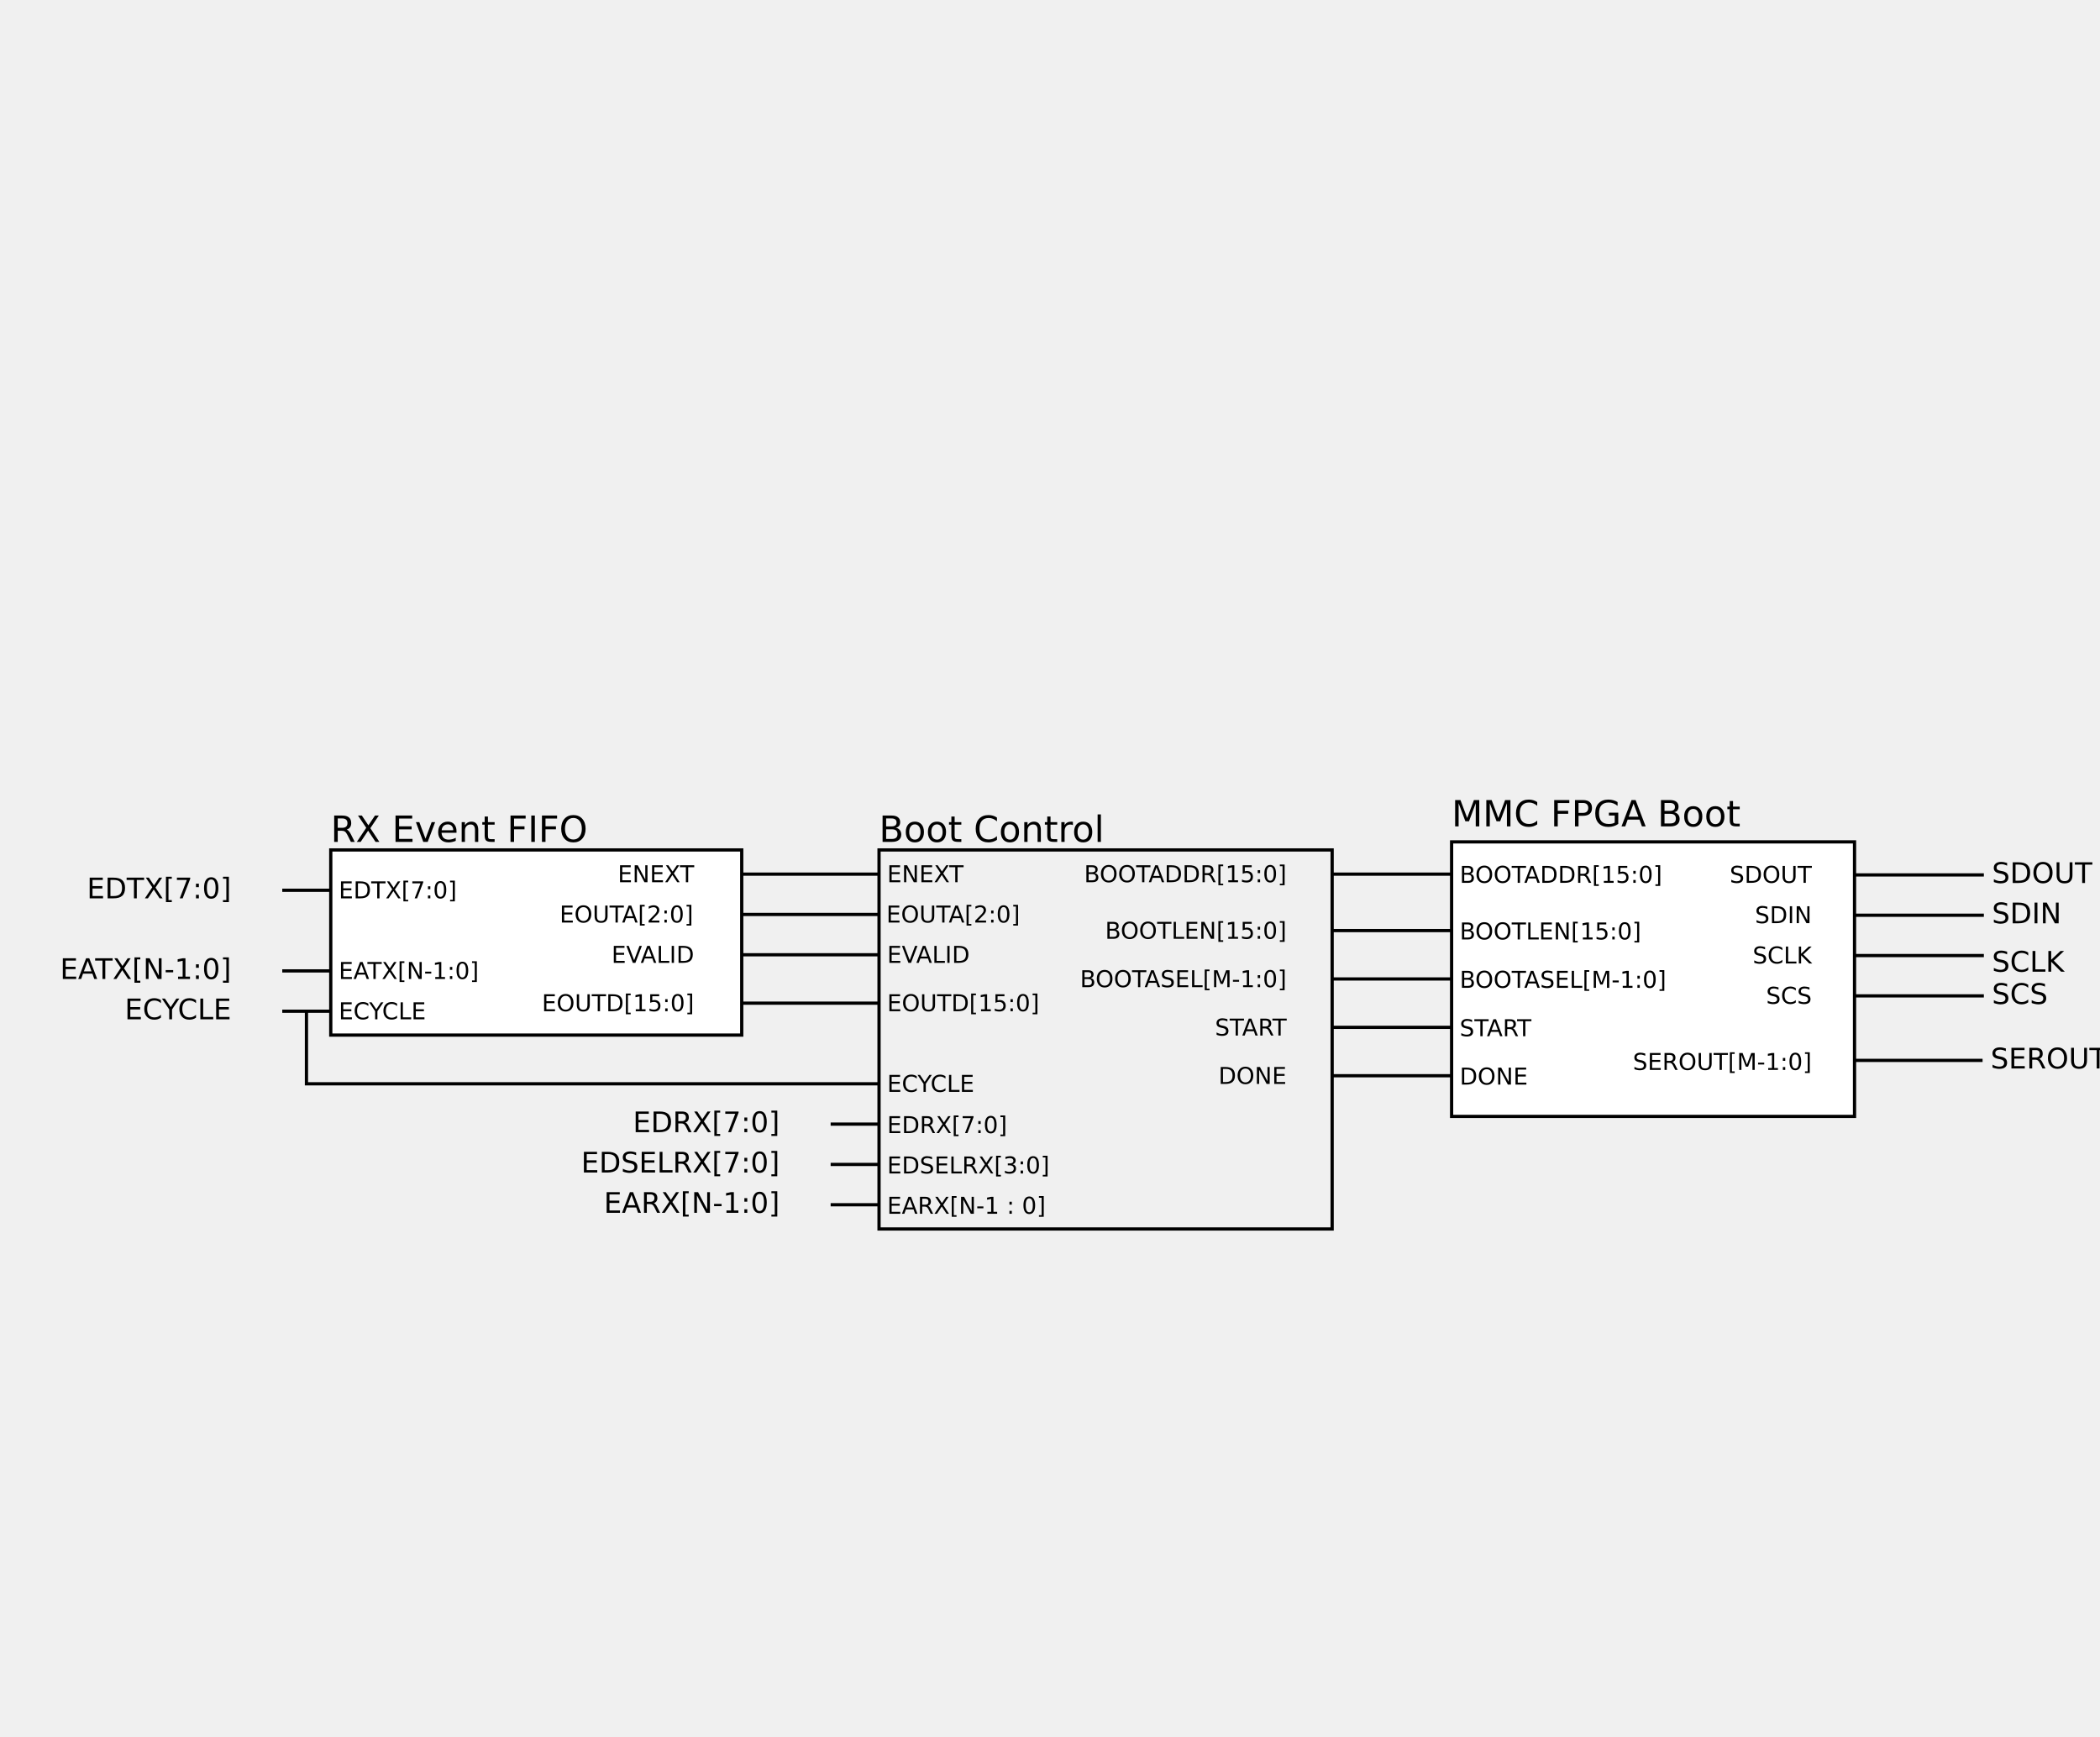
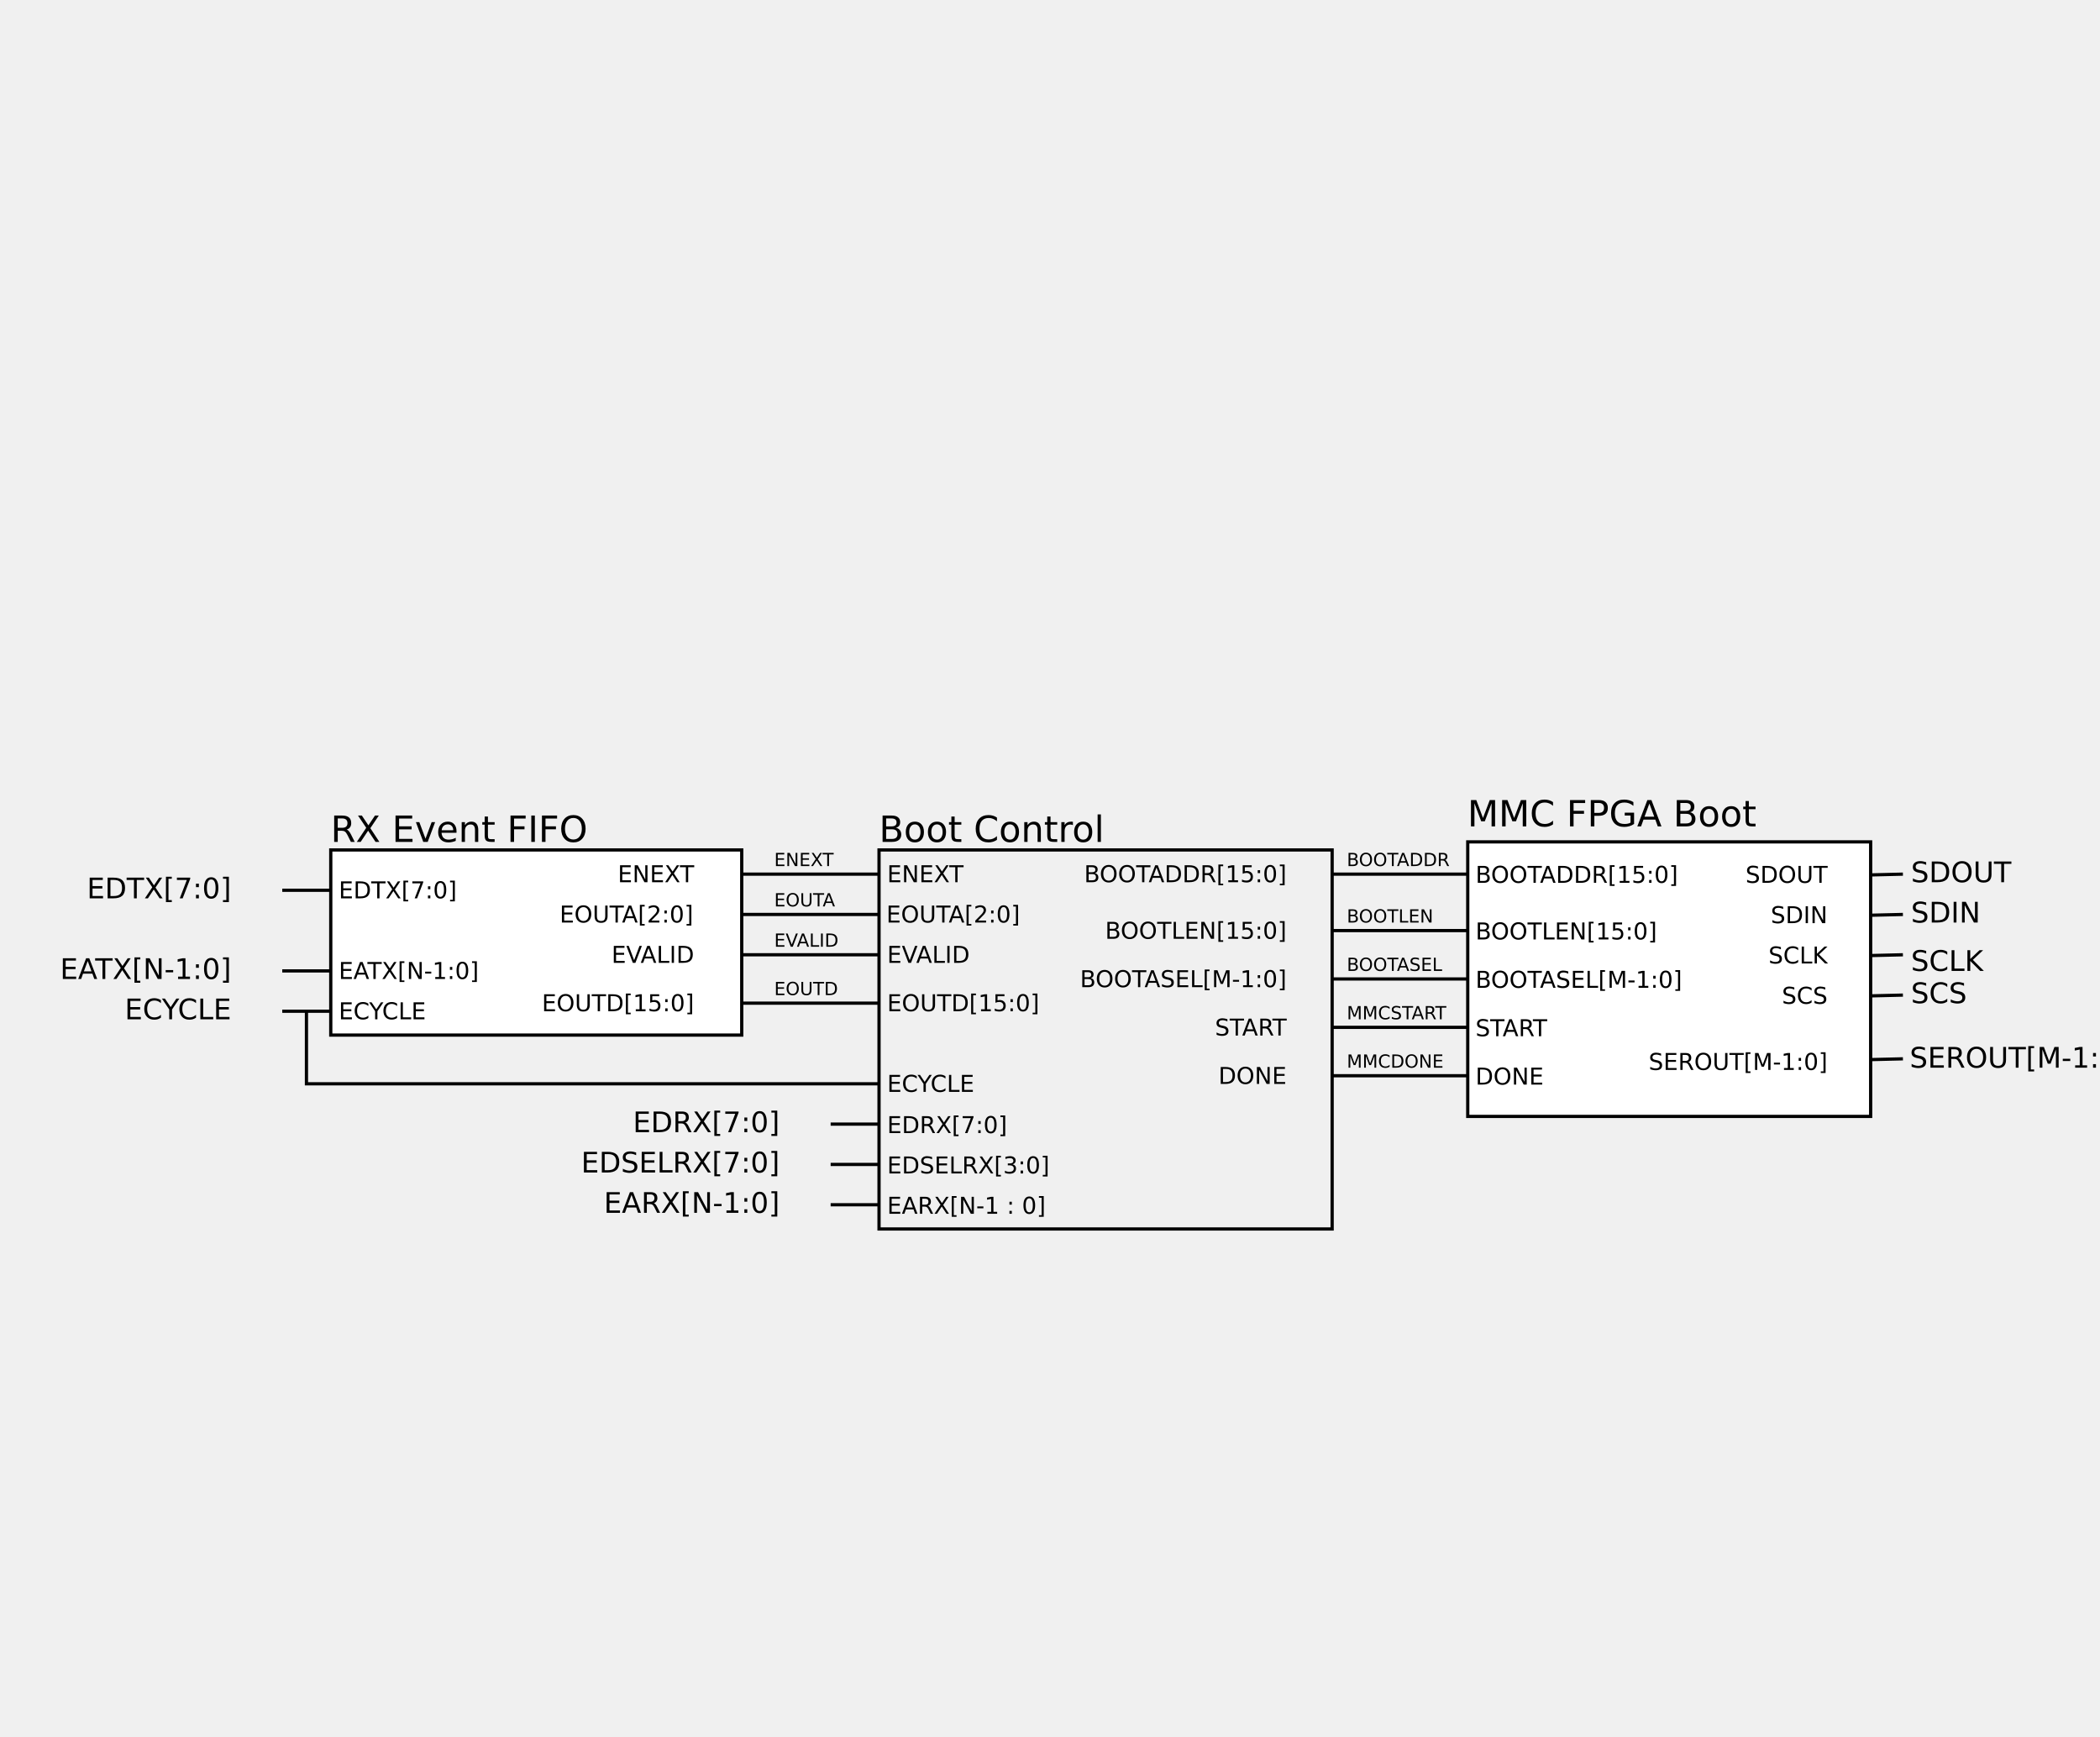
<svg xmlns="http://www.w3.org/2000/svg" id="svg1996" height="673.125" width="813.75" version="1.0">
  <defs id="defs3">
    <marker orient="auto" refY="0" refX="0" id="TriangleInM" style="overflow:visible">
      <path id="path1545" d="M 5.77,0 L -2.88,5 L -2.88,-5 L 5.77,0 z " style="fill-rule:evenodd;stroke:black;stroke-width:1pt;marker-start:none" transform="scale(-0.4,-0.4)" />
    </marker>
    <marker orient="auto" refY="0" refX="0" id="TriangleOutM" style="overflow:visible">
      <path id="path1698" d="M 5.77,0 L -2.88,5 L -2.88,-5 L 5.77,0 z " style="fill-rule:evenodd;stroke:black;stroke-width:1pt;marker-start:none" transform="scale(0.4,0.4)" />
    </marker>
  </defs>
  <g id="layer1" transform="translate(203.75,-67.5)">
    <text xml:space="preserve" style="font-size:9px;font-style:normal;font-variant:normal;font-weight:normal;font-stretch:normal;text-align:start;line-height:113%;writing-mode:lr-tb;text-anchor:start;fill:black;fill-opacity:1;stroke:none;stroke-width:1px;stroke-linecap:butt;stroke-linejoin:miter;stroke-opacity:1;display:inline;font-family:Bitstream Vera Sans" x="140" y="537.86" id="text2829">
      <tspan id="tspan2831" x="140" y="537.86">EARX[N-1 : 0]</tspan>
    </text>
    <text xml:space="preserve" style="font-size:9px;font-style:normal;font-variant:normal;font-weight:normal;font-stretch:normal;text-align:start;line-height:113%;writing-mode:lr-tb;text-anchor:start;fill:black;fill-opacity:1;stroke:none;stroke-width:1px;stroke-linecap:butt;stroke-linejoin:miter;stroke-opacity:1;display:inline;font-family:Bitstream Vera Sans" x="140" y="506.61" id="text2833">
      <tspan id="tspan2835" x="140" y="506.61">EDRX[7:0]</tspan>
    </text>
    <text xml:space="preserve" style="font-size:9px;font-style:normal;font-variant:normal;font-weight:normal;font-stretch:normal;text-align:start;line-height:113%;writing-mode:lr-tb;text-anchor:start;fill:black;fill-opacity:1;stroke:none;stroke-width:1px;stroke-linecap:butt;stroke-linejoin:miter;stroke-opacity:1;display:inline;font-family:Bitstream Vera Sans" x="140" y="522.235" id="text2837">
      <tspan id="tspan2839" x="140" y="522.235">EDSELRX[3:0]</tspan>
    </text>
    <text xml:space="preserve" style="font-size:9px;font-style:normal;font-variant:normal;font-weight:normal;font-stretch:normal;text-align:start;line-height:113%;writing-mode:lr-tb;text-anchor:start;fill:black;fill-opacity:1;stroke:none;stroke-width:1px;stroke-linecap:butt;stroke-linejoin:miter;stroke-opacity:1;display:inline;font-family:Bitstream Vera Sans" x="140" y="490.625" id="text3131">
      <tspan id="tspan3133" x="140" y="490.625">ECYCLE</tspan>
    </text>
    <rect style="fill:white;fill-opacity:1;fill-rule:evenodd;stroke:black;stroke-width:1.25;stroke-miterlimit:4;stroke-dasharray:none;stroke-opacity:1" id="rect3455" width="159.251" height="71.747" x="-75.58" y="396.875" />
    <text xml:space="preserve" style="font-size:9px;font-style:normal;font-variant:normal;font-weight:normal;font-stretch:normal;text-align:start;line-height:125%;writing-mode:lr-tb;text-anchor:start;fill:black;fill-opacity:1;stroke:none;stroke-width:1px;stroke-linecap:butt;stroke-linejoin:miter;stroke-opacity:1;font-family:Bitstream Vera Sans" x="-72.5" y="415.625" id="text2954">
      <tspan id="tspan2956" x="-72.5" y="415.625">EDTX[7:0]</tspan>
    </text>
    <text xml:space="preserve" style="font-size:9px;font-style:normal;font-variant:normal;font-weight:normal;font-stretch:normal;text-align:start;line-height:125%;writing-mode:lr-tb;text-anchor:start;fill:black;fill-opacity:1;stroke:none;stroke-width:1px;stroke-linecap:butt;stroke-linejoin:miter;stroke-opacity:1;font-family:Bitstream Vera Sans" x="-72.5" y="446.875" id="text3014">
      <tspan id="tspan3016" x="-72.5" y="446.875">EATX[N-1:0]</tspan>
    </text>
    <text xml:space="preserve" style="font-size:9px;font-style:normal;font-variant:normal;font-weight:normal;font-stretch:normal;text-align:end;line-height:125%;writing-mode:lr-tb;text-anchor:end;fill:black;fill-opacity:1;stroke:none;stroke-width:1px;stroke-linecap:butt;stroke-linejoin:miter;stroke-opacity:1;font-family:Bitstream Vera Sans" x="79.238" y="425" id="text3018">
      <tspan id="tspan3020" x="79.238" y="425">EOUTA[2:0]</tspan>
    </text>
    <text xml:space="preserve" style="font-size:9px;font-style:normal;font-variant:normal;font-weight:normal;font-stretch:normal;text-align:end;line-height:125%;writing-mode:lr-tb;text-anchor:end;fill:black;fill-opacity:1;stroke:none;stroke-width:1px;stroke-linecap:butt;stroke-linejoin:miter;stroke-opacity:1;font-family:Bitstream Vera Sans" x="79.541" y="459.375" id="text3022">
      <tspan id="tspan3024" x="79.541" y="459.375">EOUTD[15:0]</tspan>
    </text>
    <text xml:space="preserve" style="font-size:9px;font-style:normal;font-variant:normal;font-weight:normal;font-stretch:normal;text-align:end;line-height:125%;writing-mode:lr-tb;text-anchor:end;fill:black;fill-opacity:1;stroke:none;stroke-width:1px;stroke-linecap:butt;stroke-linejoin:miter;stroke-opacity:1;font-family:Bitstream Vera Sans" x="79.541" y="440.625" id="text3089">
      <tspan id="tspan3091" x="79.541" y="440.625">EVALID</tspan>
    </text>
    <text xml:space="preserve" style="font-size:9px;font-style:normal;font-variant:normal;font-weight:normal;font-stretch:normal;text-align:end;line-height:125%;writing-mode:lr-tb;text-anchor:end;fill:black;fill-opacity:1;stroke:none;stroke-width:1px;stroke-linecap:butt;stroke-linejoin:miter;stroke-opacity:1;font-family:Bitstream Vera Sans" x="79.541" y="409.375" id="text3093">
      <tspan id="tspan3095" x="79.541" y="409.375">ENEXT</tspan>
    </text>
-     <rect style="fill:white;fill-opacity:1;fill-rule:evenodd;stroke:black;stroke-width:1.25;stroke-miterlimit:4;stroke-dasharray:none;stroke-opacity:1" id="rect3334" width="156.128" height="106.391" x="358.75" y="393.75" />
-     <text xml:space="preserve" style="font-size:9px;font-style:normal;font-variant:normal;font-weight:normal;font-stretch:normal;text-align:start;line-height:125%;writing-mode:lr-tb;text-anchor:start;fill:black;fill-opacity:1;stroke:none;stroke-width:1px;stroke-linecap:butt;stroke-linejoin:miter;stroke-opacity:1;font-family:Bitstream Vera Sans" x="361.873" y="409.625" id="text2109">
-       <tspan id="tspan2111" x="361.873" y="409.625">BOOTADDR[15:0]</tspan>
+     <rect style="fill:white;fill-opacity:1;fill-rule:evenodd;stroke:black;stroke-width:1.25;stroke-miterlimit:4;stroke-dasharray:none;stroke-opacity:1" id="rect3334" width="156.128" height="106.391" x="365" y="393.75" />
+     <text xml:space="preserve" style="font-size:9px;font-style:normal;font-variant:normal;font-weight:normal;font-stretch:normal;text-align:start;line-height:125%;writing-mode:lr-tb;text-anchor:start;fill:black;fill-opacity:1;stroke:none;stroke-width:1px;stroke-linecap:butt;stroke-linejoin:miter;stroke-opacity:1;font-family:Bitstream Vera Sans" x="368.001" y="409.625" id="text2109">
+       <tspan id="tspan2111" x="368.001" y="409.625">BOOTADDR[15:0]</tspan>
    </text>
-     <text xml:space="preserve" style="font-size:9px;font-style:normal;font-variant:normal;font-weight:normal;font-stretch:normal;text-align:start;line-height:125%;writing-mode:lr-tb;text-anchor:start;fill:black;fill-opacity:1;stroke:none;stroke-width:1px;stroke-linecap:butt;stroke-linejoin:miter;stroke-opacity:1;font-family:Bitstream Vera Sans" x="361.873" y="431.553" id="text2113">
-       <tspan id="tspan2115" x="361.873" y="431.553">BOOTLEN[15:0]</tspan>
+     <text xml:space="preserve" style="font-size:9px;font-style:normal;font-variant:normal;font-weight:normal;font-stretch:normal;text-align:start;line-height:125%;writing-mode:lr-tb;text-anchor:start;fill:black;fill-opacity:1;stroke:none;stroke-width:1px;stroke-linecap:butt;stroke-linejoin:miter;stroke-opacity:1;font-family:Bitstream Vera Sans" x="368.001" y="431.553" id="text2113">
+       <tspan id="tspan2115" x="368.001" y="431.553">BOOTLEN[15:0]</tspan>
    </text>
-     <text xml:space="preserve" style="font-size:9px;font-style:normal;font-variant:normal;font-weight:normal;font-stretch:normal;text-align:start;line-height:125%;writing-mode:lr-tb;text-anchor:start;fill:black;fill-opacity:1;stroke:none;stroke-width:1px;stroke-linecap:butt;stroke-linejoin:miter;stroke-opacity:1;font-family:Bitstream Vera Sans" x="361.873" y="469.053" id="text2167">
-       <tspan id="tspan2169" x="361.873" y="469.053">START</tspan>
+     <text xml:space="preserve" style="font-size:9px;font-style:normal;font-variant:normal;font-weight:normal;font-stretch:normal;text-align:start;line-height:125%;writing-mode:lr-tb;text-anchor:start;fill:black;fill-opacity:1;stroke:none;stroke-width:1px;stroke-linecap:butt;stroke-linejoin:miter;stroke-opacity:1;font-family:Bitstream Vera Sans" x="368.001" y="469.053" id="text2167">
+       <tspan id="tspan2169" x="368.001" y="469.053">START</tspan>
    </text>
-     <text xml:space="preserve" style="font-size:9px;font-style:normal;font-variant:normal;font-weight:normal;font-stretch:normal;text-align:start;line-height:125%;writing-mode:lr-tb;text-anchor:start;fill:black;fill-opacity:1;stroke:none;stroke-width:1px;stroke-linecap:butt;stroke-linejoin:miter;stroke-opacity:1;font-family:Bitstream Vera Sans" x="361.873" y="487.803" id="text2171">
-       <tspan id="tspan2173" x="361.873" y="487.803">DONE</tspan>
+     <text xml:space="preserve" style="font-size:9px;font-style:normal;font-variant:normal;font-weight:normal;font-stretch:normal;text-align:start;line-height:125%;writing-mode:lr-tb;text-anchor:start;fill:black;fill-opacity:1;stroke:none;stroke-width:1px;stroke-linecap:butt;stroke-linejoin:miter;stroke-opacity:1;font-family:Bitstream Vera Sans" x="368.001" y="487.803" id="text2171">
+       <tspan id="tspan2173" x="368.001" y="487.803">DONE</tspan>
    </text>
-     <text xml:space="preserve" style="font-size:9px;font-style:normal;font-variant:normal;font-weight:normal;font-stretch:normal;text-align:start;line-height:125%;writing-mode:lr-tb;text-anchor:start;fill:black;fill-opacity:1;stroke:none;stroke-width:1px;stroke-linecap:butt;stroke-linejoin:miter;stroke-opacity:1;font-family:Bitstream Vera Sans" x="361.873" y="450.303" id="text2187">
-       <tspan id="tspan2189" x="361.873" y="450.303">BOOTASEL[M-1:0]</tspan>
+     <text xml:space="preserve" style="font-size:9px;font-style:normal;font-variant:normal;font-weight:normal;font-stretch:normal;text-align:start;line-height:125%;writing-mode:lr-tb;text-anchor:start;fill:black;fill-opacity:1;stroke:none;stroke-width:1px;stroke-linecap:butt;stroke-linejoin:miter;stroke-opacity:1;font-family:Bitstream Vera Sans" x="368.001" y="450.303" id="text2187">
+       <tspan id="tspan2189" x="368.001" y="450.303">BOOTASEL[M-1:0]</tspan>
    </text>
-     <text xml:space="preserve" style="font-size:9px;font-style:normal;font-variant:normal;font-weight:normal;font-stretch:normal;text-align:end;line-height:125%;writing-mode:lr-tb;text-anchor:end;fill:black;fill-opacity:1;stroke:none;stroke-width:1px;stroke-linecap:butt;stroke-linejoin:miter;stroke-opacity:1;font-family:Bitstream Vera Sans" x="512.623" y="482.126" id="text2191">
-       <tspan id="tspan2193" x="512.623" y="482.126">SEROUT[M-1:0]</tspan>
+     <text xml:space="preserve" style="font-size:9px;font-style:normal;font-variant:normal;font-weight:normal;font-stretch:normal;text-align:end;line-height:125%;writing-mode:lr-tb;text-anchor:end;fill:black;fill-opacity:1;stroke:none;stroke-width:1px;stroke-linecap:butt;stroke-linejoin:miter;stroke-opacity:1;font-family:Bitstream Vera Sans" x="518.751" y="482.126" id="text2191">
+       <tspan id="tspan2193" x="518.751" y="482.126">SEROUT[M-1:0]</tspan>
    </text>
-     <text xml:space="preserve" style="font-size:9px;font-style:normal;font-variant:normal;font-weight:normal;font-stretch:normal;text-align:end;line-height:125%;writing-mode:lr-tb;text-anchor:end;fill:black;fill-opacity:1;stroke:none;stroke-width:1px;stroke-linecap:butt;stroke-linejoin:miter;stroke-opacity:1;font-family:Bitstream Vera Sans" x="512.623" y="409.625" id="text2229">
-       <tspan id="tspan2231" x="512.623" y="409.625">SDOUT</tspan>
+     <text xml:space="preserve" style="font-size:9px;font-style:normal;font-variant:normal;font-weight:normal;font-stretch:normal;text-align:end;line-height:125%;writing-mode:lr-tb;text-anchor:end;fill:black;fill-opacity:1;stroke:none;stroke-width:1px;stroke-linecap:butt;stroke-linejoin:miter;stroke-opacity:1;font-family:Bitstream Vera Sans" x="518.751" y="409.625" id="text2229">
+       <tspan id="tspan2231" x="518.751" y="409.625">SDOUT</tspan>
    </text>
-     <text xml:space="preserve" style="font-size:9px;font-style:normal;font-variant:normal;font-weight:normal;font-stretch:normal;text-align:end;line-height:125%;writing-mode:lr-tb;text-anchor:end;fill:black;fill-opacity:1;stroke:none;stroke-width:1px;stroke-linecap:butt;stroke-linejoin:miter;stroke-opacity:1;font-family:Bitstream Vera Sans" x="512.623" y="440.875" id="text2233">
-       <tspan id="tspan2235" x="512.623" y="440.875">SCLK</tspan>
+     <text xml:space="preserve" style="font-size:9px;font-style:normal;font-variant:normal;font-weight:normal;font-stretch:normal;text-align:end;line-height:125%;writing-mode:lr-tb;text-anchor:end;fill:black;fill-opacity:1;stroke:none;stroke-width:1px;stroke-linecap:butt;stroke-linejoin:miter;stroke-opacity:1;font-family:Bitstream Vera Sans" x="518.751" y="440.875" id="text2233">
+       <tspan id="tspan2235" x="518.751" y="440.875">SCLK</tspan>
    </text>
-     <text xml:space="preserve" style="font-size:9px;font-style:normal;font-variant:normal;font-weight:normal;font-stretch:normal;text-align:end;line-height:125%;writing-mode:lr-tb;text-anchor:end;fill:black;fill-opacity:1;stroke:none;stroke-width:1px;stroke-linecap:butt;stroke-linejoin:miter;stroke-opacity:1;font-family:Bitstream Vera Sans" x="512.623" y="456.5" id="text2237">
-       <tspan id="tspan2239" x="512.623" y="456.5">SCS</tspan>
+     <text xml:space="preserve" style="font-size:9px;font-style:normal;font-variant:normal;font-weight:normal;font-stretch:normal;text-align:end;line-height:125%;writing-mode:lr-tb;text-anchor:end;fill:black;fill-opacity:1;stroke:none;stroke-width:1px;stroke-linecap:butt;stroke-linejoin:miter;stroke-opacity:1;font-family:Bitstream Vera Sans" x="518.751" y="456.5" id="text2237">
+       <tspan id="tspan2239" x="518.751" y="456.5">SCS</tspan>
    </text>
-     <text xml:space="preserve" style="font-size:9px;font-style:normal;font-variant:normal;font-weight:normal;font-stretch:normal;text-align:end;line-height:125%;writing-mode:lr-tb;text-anchor:end;fill:black;fill-opacity:1;stroke:none;stroke-width:1px;stroke-linecap:butt;stroke-linejoin:miter;stroke-opacity:1;font-family:Bitstream Vera Sans" x="512.623" y="425.25" id="text2241">
-       <tspan id="tspan2243" x="512.623" y="425.25">SDIN</tspan>
+     <text xml:space="preserve" style="font-size:9px;font-style:normal;font-variant:normal;font-weight:normal;font-stretch:normal;text-align:end;line-height:125%;writing-mode:lr-tb;text-anchor:end;fill:black;fill-opacity:1;stroke:none;stroke-width:1px;stroke-linecap:butt;stroke-linejoin:miter;stroke-opacity:1;font-family:Bitstream Vera Sans" x="518.751" y="425.25" id="text2241">
+       <tspan id="tspan2243" x="518.751" y="425.25">SDIN</tspan>
    </text>
-     <text xml:space="preserve" style="font-size:14px;font-style:normal;font-variant:normal;font-weight:normal;font-stretch:normal;text-align:start;line-height:125%;writing-mode:lr-tb;text-anchor:start;fill:black;fill-opacity:1;stroke:none;stroke-width:1px;stroke-linecap:butt;stroke-linejoin:miter;stroke-opacity:1;font-family:Bitstream Vera Sans" x="358.748" y="387.75" id="text3336">
-       <tspan id="tspan3338" x="358.748" y="387.75">MMC FPGA Boot</tspan>
+     <text xml:space="preserve" style="font-size:14px;font-style:normal;font-variant:normal;font-weight:normal;font-stretch:normal;text-align:start;line-height:125%;writing-mode:lr-tb;text-anchor:start;fill:black;fill-opacity:1;stroke:none;stroke-width:1px;stroke-linecap:butt;stroke-linejoin:miter;stroke-opacity:1;font-family:Bitstream Vera Sans" x="364.876" y="387.75" id="text3336">
+       <tspan id="tspan3338" x="364.876" y="387.75">MMC FPGA Boot</tspan>
    </text>
-     <path style="opacity:1;color:black;fill:none;fill-opacity:0.75;fill-rule:evenodd;stroke:black;stroke-width:1.25;stroke-linecap:butt;stroke-linejoin:miter;marker:none;marker-start:none;marker-mid:none;marker-end:none;stroke-miterlimit:4;stroke-dasharray:none;stroke-dashoffset:0;stroke-opacity:1;visibility:visible;display:inline;overflow:visible" d="M 564.998,406.553 L 514.998,406.553" id="path4496" />
-     <text xml:space="preserve" style="font-size:11px;font-style:normal;font-variant:normal;font-weight:normal;font-stretch:normal;text-align:start;line-height:125%;writing-mode:lr-tb;text-anchor:start;fill:black;fill-opacity:1;stroke:none;stroke-width:1px;stroke-linecap:butt;stroke-linejoin:miter;stroke-opacity:1;font-family:Bitstream Vera Sans" x="567.623" y="481.553" id="text4498">
-       <tspan id="tspan4500" x="567.623" y="481.553">SEROUT[M-1:0]</tspan>
+     <path style="opacity:1;color:black;fill:none;fill-opacity:0.75;fill-rule:evenodd;stroke:black;stroke-width:1.25;stroke-linecap:butt;stroke-linejoin:miter;marker:none;marker-start:none;marker-mid:none;marker-end:none;stroke-miterlimit:4;stroke-dasharray:none;stroke-dashoffset:0;stroke-opacity:1;visibility:visible;display:inline;overflow:visible" d="M 533.628,406.25 L 521.126,406.553" id="path4496" />
+     <text xml:space="preserve" style="font-size:11px;font-style:normal;font-variant:normal;font-weight:normal;font-stretch:normal;text-align:start;line-height:125%;writing-mode:lr-tb;text-anchor:start;fill:black;fill-opacity:1;stroke:none;stroke-width:1px;stroke-linecap:butt;stroke-linejoin:miter;stroke-opacity:1;font-family:Bitstream Vera Sans" x="536.253" y="481.25" id="text4498">
+       <tspan id="tspan4500" x="536.253" y="481.25">SEROUT[M-1:0]</tspan>
    </text>
-     <text xml:space="preserve" style="font-size:11px;font-style:normal;font-variant:normal;font-weight:normal;font-stretch:normal;text-align:start;line-height:125%;writing-mode:lr-tb;text-anchor:start;fill:black;fill-opacity:1;stroke:none;stroke-width:1px;stroke-linecap:butt;stroke-linejoin:miter;stroke-opacity:1;font-family:Bitstream Vera Sans" x="568.123" y="409.678" id="text4502">
-       <tspan id="tspan4504" x="568.123" y="409.678">SDOUT</tspan>
+     <text xml:space="preserve" style="font-size:11px;font-style:normal;font-variant:normal;font-weight:normal;font-stretch:normal;text-align:start;line-height:125%;writing-mode:lr-tb;text-anchor:start;fill:black;fill-opacity:1;stroke:none;stroke-width:1px;stroke-linecap:butt;stroke-linejoin:miter;stroke-opacity:1;font-family:Bitstream Vera Sans" x="536.753" y="409.375" id="text4502">
+       <tspan id="tspan4504" x="536.753" y="409.375">SDOUT</tspan>
    </text>
-     <text xml:space="preserve" style="font-size:11px;font-style:normal;font-variant:normal;font-weight:normal;font-stretch:normal;text-align:start;line-height:125%;writing-mode:lr-tb;text-anchor:start;fill:black;fill-opacity:1;stroke:none;stroke-width:1px;stroke-linecap:butt;stroke-linejoin:miter;stroke-opacity:1;font-family:Bitstream Vera Sans" x="568.123" y="444.053" id="text4506">
-       <tspan id="tspan4508" x="568.123" y="444.053">SCLK</tspan>
+     <text xml:space="preserve" style="font-size:11px;font-style:normal;font-variant:normal;font-weight:normal;font-stretch:normal;text-align:start;line-height:125%;writing-mode:lr-tb;text-anchor:start;fill:black;fill-opacity:1;stroke:none;stroke-width:1px;stroke-linecap:butt;stroke-linejoin:miter;stroke-opacity:1;font-family:Bitstream Vera Sans" x="536.753" y="443.75" id="text4506">
+       <tspan id="tspan4508" x="536.753" y="443.75">SCLK</tspan>
    </text>
-     <text xml:space="preserve" style="font-size:11px;font-style:normal;font-variant:normal;font-weight:normal;font-stretch:normal;text-align:start;line-height:125%;writing-mode:lr-tb;text-anchor:start;fill:black;fill-opacity:1;stroke:none;stroke-width:1px;stroke-linecap:butt;stroke-linejoin:miter;stroke-opacity:1;font-family:Bitstream Vera Sans" x="568.123" y="456.553" id="text4510">
-       <tspan id="tspan4512" x="568.123" y="456.553">SCS</tspan>
+     <text xml:space="preserve" style="font-size:11px;font-style:normal;font-variant:normal;font-weight:normal;font-stretch:normal;text-align:start;line-height:125%;writing-mode:lr-tb;text-anchor:start;fill:black;fill-opacity:1;stroke:none;stroke-width:1px;stroke-linecap:butt;stroke-linejoin:miter;stroke-opacity:1;font-family:Bitstream Vera Sans" x="536.753" y="456.25" id="text4510">
+       <tspan id="tspan4512" x="536.753" y="456.25">SCS</tspan>
    </text>
-     <text xml:space="preserve" style="font-size:11px;font-style:normal;font-variant:normal;font-weight:normal;font-stretch:normal;text-align:start;line-height:125%;writing-mode:lr-tb;text-anchor:start;fill:black;fill-opacity:1;stroke:none;stroke-width:1px;stroke-linecap:butt;stroke-linejoin:miter;stroke-opacity:1;font-family:Bitstream Vera Sans" x="568.123" y="425.303" id="text4514">
-       <tspan id="tspan4516" x="568.123" y="425.303">SDIN</tspan>
+     <text xml:space="preserve" style="font-size:11px;font-style:normal;font-variant:normal;font-weight:normal;font-stretch:normal;text-align:start;line-height:125%;writing-mode:lr-tb;text-anchor:start;fill:black;fill-opacity:1;stroke:none;stroke-width:1px;stroke-linecap:butt;stroke-linejoin:miter;stroke-opacity:1;font-family:Bitstream Vera Sans" x="536.753" y="425" id="text4514">
+       <tspan id="tspan4516" x="536.753" y="425">SDIN</tspan>
    </text>
-     <path style="opacity:1;color:black;fill:none;fill-opacity:0.75;fill-rule:evenodd;stroke:black;stroke-width:1.25;stroke-linecap:butt;stroke-linejoin:miter;marker:none;marker-start:none;marker-mid:none;marker-end:none;stroke-miterlimit:4;stroke-dasharray:none;stroke-dashoffset:0;stroke-opacity:1;visibility:visible;display:inline;overflow:visible" d="M 564.998,422.178 L 514.998,422.178" id="path4518" />
-     <path style="opacity:1;color:black;fill:none;fill-opacity:0.75;fill-rule:evenodd;stroke:black;stroke-width:1.25;stroke-linecap:butt;stroke-linejoin:miter;marker:none;marker-start:none;marker-mid:none;marker-end:none;stroke-miterlimit:4;stroke-dasharray:none;stroke-dashoffset:0;stroke-opacity:1;visibility:visible;display:inline;overflow:visible" d="M 564.998,437.803 L 514.998,437.803" id="path4520" />
-     <path style="opacity:1;color:black;fill:none;fill-opacity:0.75;fill-rule:evenodd;stroke:black;stroke-width:1.25;stroke-linecap:butt;stroke-linejoin:miter;marker:none;marker-start:none;marker-mid:none;marker-end:none;stroke-miterlimit:4;stroke-dasharray:none;stroke-dashoffset:0;stroke-opacity:1;visibility:visible;display:inline;overflow:visible" d="M 564.998,453.428 L 514.998,453.428" id="path4522" />
-     <path style="opacity:1;color:black;fill:none;fill-opacity:0.75;fill-rule:evenodd;stroke:black;stroke-width:1.25;stroke-linecap:butt;stroke-linejoin:miter;marker:none;marker-start:none;marker-mid:none;marker-end:none;stroke-miterlimit:4;stroke-dasharray:none;stroke-dashoffset:0;stroke-opacity:1;visibility:visible;display:inline;overflow:visible" d="M 564.498,478.428 L 514.498,478.428" id="path2136" />
    <text xml:space="preserve" style="font-size:14px;font-style:normal;font-variant:normal;font-weight:normal;font-stretch:normal;text-align:start;line-height:125%;writing-mode:lr-tb;text-anchor:start;fill:black;fill-opacity:1;stroke:none;stroke-width:1px;stroke-linecap:butt;stroke-linejoin:miter;stroke-opacity:1;font-family:Bitstream Vera Sans" x="-75.625" y="393.75" id="text3740">
      <tspan id="tspan3742" x="-75.625" y="393.75">RX Event FIFO</tspan>
    </text>
    <text xml:space="preserve" style="font-size:11px;font-style:normal;font-variant:normal;font-weight:normal;font-stretch:normal;text-align:end;line-height:125%;writing-mode:lr-tb;text-anchor:end;fill:black;fill-opacity:1;stroke:none;stroke-width:1px;stroke-linecap:butt;stroke-linejoin:miter;stroke-opacity:1;font-family:Bitstream Vera Sans" x="-96.625" y="462.5" id="text3744">
      <tspan id="tspan3746" x="-96.625" y="462.5">ECYCLE</tspan>
    </text>
    <text xml:space="preserve" style="font-size:9px;font-style:normal;font-variant:normal;font-weight:normal;font-stretch:normal;text-align:start;line-height:125%;writing-mode:lr-tb;text-anchor:start;fill:black;fill-opacity:1;stroke:none;stroke-width:1px;stroke-linecap:butt;stroke-linejoin:miter;stroke-opacity:1;font-family:Bitstream Vera Sans" x="-72.5" y="462.5" id="text3748">
      <tspan id="tspan3750" x="-72.5" y="462.5">ECYCLE</tspan>
    </text>
    <text xml:space="preserve" style="font-size:11px;font-style:normal;font-variant:normal;font-weight:normal;font-stretch:normal;text-align:end;line-height:125%;writing-mode:lr-tb;text-anchor:end;fill:black;fill-opacity:1;stroke:none;stroke-width:1px;stroke-linecap:butt;stroke-linejoin:miter;stroke-opacity:1;font-family:Bitstream Vera Sans" x="-96.625" y="415.625" id="text3752">
      <tspan id="tspan3754" x="-96.625" y="415.625">EDTX[7:0]</tspan>
    </text>
    <text xml:space="preserve" style="font-size:11px;font-style:normal;font-variant:normal;font-weight:normal;font-stretch:normal;text-align:end;line-height:125%;writing-mode:lr-tb;text-anchor:end;fill:black;fill-opacity:1;stroke:none;stroke-width:1px;stroke-linecap:butt;stroke-linejoin:miter;stroke-opacity:1;font-family:Bitstream Vera Sans" x="-96.625" y="446.875" id="text3756">
      <tspan id="tspan3758" x="-96.625" y="446.875">EATX[N-1:0]</tspan>
    </text>
    <path style="opacity:1;color:black;fill:none;fill-opacity:0.75;fill-rule:evenodd;stroke:black;stroke-width:1.25;stroke-linecap:butt;stroke-linejoin:miter;marker:none;marker-start:none;marker-mid:none;marker-end:none;stroke-miterlimit:4;stroke-dasharray:none;stroke-dashoffset:0;stroke-opacity:1;visibility:visible;display:inline;overflow:visible" d="M -94.375,412.5 L -75.625,412.5" id="path3760" />
    <path style="opacity:1;color:black;fill:none;fill-opacity:0.75;fill-rule:evenodd;stroke:black;stroke-width:1.25;stroke-linecap:butt;stroke-linejoin:miter;marker:none;marker-start:none;marker-mid:none;marker-end:none;stroke-miterlimit:4;stroke-dasharray:none;stroke-dashoffset:0;stroke-opacity:1;visibility:visible;display:inline;overflow:visible" d="M -94.375,443.75 L -75.625,443.75" id="path3762" />
    <path style="opacity:1;color:black;fill:none;fill-opacity:0.75;fill-rule:evenodd;stroke:black;stroke-width:1.25;stroke-linecap:butt;stroke-linejoin:miter;marker:none;marker-start:none;marker-mid:none;marker-end:none;stroke-miterlimit:4;stroke-dasharray:none;stroke-dashoffset:0;stroke-opacity:1;visibility:visible;display:inline;overflow:visible" d="M -94.375,459.375 L -75.625,459.375" id="path3764" />
    <text xml:space="preserve" style="font-size:9px;font-style:normal;font-variant:normal;font-weight:normal;font-stretch:normal;text-align:start;line-height:125%;writing-mode:lr-tb;text-anchor:start;fill:black;fill-opacity:1;stroke:none;stroke-width:1px;stroke-linecap:butt;stroke-linejoin:miter;stroke-opacity:1;font-family:Bitstream Vera Sans" x="139.697" y="425" id="text3992">
      <tspan id="tspan3994" x="139.697" y="425">EOUTA[2:0]</tspan>
    </text>
    <text xml:space="preserve" style="font-size:9px;font-style:normal;font-variant:normal;font-weight:normal;font-stretch:normal;text-align:start;line-height:125%;writing-mode:lr-tb;text-anchor:start;fill:black;fill-opacity:1;stroke:none;stroke-width:1px;stroke-linecap:butt;stroke-linejoin:miter;stroke-opacity:1;font-family:Bitstream Vera Sans" x="140" y="459.375" id="text3996">
      <tspan id="tspan3998" x="140" y="459.375">EOUTD[15:0]</tspan>
    </text>
    <text xml:space="preserve" style="font-size:9px;font-style:normal;font-variant:normal;font-weight:normal;font-stretch:normal;text-align:start;line-height:125%;writing-mode:lr-tb;text-anchor:start;fill:black;fill-opacity:1;stroke:none;stroke-width:1px;stroke-linecap:butt;stroke-linejoin:miter;stroke-opacity:1;font-family:Bitstream Vera Sans" x="140" y="440.625" id="text4000">
      <tspan id="tspan4002" x="140" y="440.625">EVALID</tspan>
    </text>
    <text xml:space="preserve" style="font-size:9px;font-style:normal;font-variant:normal;font-weight:normal;font-stretch:normal;text-align:start;line-height:125%;writing-mode:lr-tb;text-anchor:start;fill:black;fill-opacity:1;stroke:none;stroke-width:1px;stroke-linecap:butt;stroke-linejoin:miter;stroke-opacity:1;font-family:Bitstream Vera Sans" x="140" y="409.375" id="text4004">
      <tspan id="tspan4006" x="140" y="409.375">ENEXT</tspan>
    </text>
    <text xml:space="preserve" style="font-size:9px;font-style:normal;font-variant:normal;font-weight:normal;font-stretch:normal;text-align:end;line-height:125%;writing-mode:lr-tb;text-anchor:end;fill:black;fill-opacity:1;stroke:none;stroke-width:1px;stroke-linecap:butt;stroke-linejoin:miter;stroke-opacity:1;font-family:Bitstream Vera Sans" x="309.129" y="409.375" id="text4008">
      <tspan id="tspan4010" x="309.129" y="409.375">BOOTADDR[15:0]</tspan>
    </text>
    <text xml:space="preserve" style="font-size:9px;font-style:normal;font-variant:normal;font-weight:normal;font-stretch:normal;text-align:end;line-height:125%;writing-mode:lr-tb;text-anchor:end;fill:black;fill-opacity:1;stroke:none;stroke-width:1px;stroke-linecap:butt;stroke-linejoin:miter;stroke-opacity:1;font-family:Bitstream Vera Sans" x="309.129" y="431.303" id="text4012">
      <tspan id="tspan4014" x="309.129" y="431.303">BOOTLEN[15:0]</tspan>
    </text>
    <text xml:space="preserve" style="font-size:9px;font-style:normal;font-variant:normal;font-weight:normal;font-stretch:normal;text-align:end;line-height:125%;writing-mode:lr-tb;text-anchor:end;fill:black;fill-opacity:1;stroke:none;stroke-width:1px;stroke-linecap:butt;stroke-linejoin:miter;stroke-opacity:1;font-family:Bitstream Vera Sans" x="309.129" y="468.803" id="text4016">
      <tspan id="tspan4018" x="309.129" y="468.803">START</tspan>
    </text>
    <text xml:space="preserve" style="font-size:9px;font-style:normal;font-variant:normal;font-weight:normal;font-stretch:normal;text-align:end;line-height:125%;writing-mode:lr-tb;text-anchor:end;fill:black;fill-opacity:1;stroke:none;stroke-width:1px;stroke-linecap:butt;stroke-linejoin:miter;stroke-opacity:1;font-family:Bitstream Vera Sans" x="309.129" y="487.553" id="text4020">
      <tspan id="tspan4022" x="309.129" y="487.553">DONE</tspan>
    </text>
    <text xml:space="preserve" style="font-size:9px;font-style:normal;font-variant:normal;font-weight:normal;font-stretch:normal;text-align:end;line-height:125%;writing-mode:lr-tb;text-anchor:end;fill:black;fill-opacity:1;stroke:none;stroke-width:1px;stroke-linecap:butt;stroke-linejoin:miter;stroke-opacity:1;font-family:Bitstream Vera Sans" x="309.129" y="450.053" id="text4024">
      <tspan id="tspan4026" x="309.129" y="450.053">BOOTASEL[M-1:0]</tspan>
    </text>
    <rect style="opacity:1;color:black;fill:none;fill-opacity:1;fill-rule:evenodd;stroke:black;stroke-width:1.25;stroke-linecap:butt;stroke-linejoin:miter;marker:none;marker-start:none;marker-mid:none;marker-end:none;stroke-miterlimit:4.01;stroke-dasharray:none;stroke-dashoffset:0;stroke-opacity:1;visibility:visible;display:inline;overflow:visible" id="rect4028" width="175.578" height="146.886" x="136.875" y="396.875" />
    <path style="opacity:1;color:black;fill:none;fill-opacity:1;fill-rule:evenodd;stroke:black;stroke-width:1.25;stroke-linecap:butt;stroke-linejoin:miter;marker:none;marker-start:none;marker-mid:none;marker-end:none;stroke-miterlimit:4.01;stroke-dasharray:none;stroke-dashoffset:0;stroke-opacity:1;visibility:visible;display:inline;overflow:visible" d="M 287.5,338.75 L 340.625,338.75" id="path4030" transform="translate(-203.75,67.5)" />
    <path style="opacity:1;color:black;fill:none;fill-opacity:1;fill-rule:evenodd;stroke:black;stroke-width:1.25;stroke-linecap:butt;stroke-linejoin:miter;marker:none;marker-start:none;marker-mid:none;marker-end:none;stroke-miterlimit:4.01;stroke-dasharray:none;stroke-dashoffset:0;stroke-opacity:1;visibility:visible;display:inline;overflow:visible" d="M 83.75,421.875 L 136.875,421.875" id="path4032" />
    <path style="opacity:1;color:black;fill:none;fill-opacity:1;fill-rule:evenodd;stroke:black;stroke-width:1.25;stroke-linecap:butt;stroke-linejoin:miter;marker:none;marker-start:none;marker-mid:none;marker-end:none;stroke-miterlimit:4.01;stroke-dasharray:none;stroke-dashoffset:0;stroke-opacity:1;visibility:visible;display:inline;overflow:visible" d="M 83.75,437.5 L 136.875,437.5" id="path4034" />
    <path style="opacity:1;color:black;fill:none;fill-opacity:1;fill-rule:evenodd;stroke:black;stroke-width:1.25;stroke-linecap:butt;stroke-linejoin:miter;marker:none;marker-start:none;marker-mid:none;marker-end:none;stroke-miterlimit:4.01;stroke-dasharray:none;stroke-dashoffset:0;stroke-opacity:1;visibility:visible;display:inline;overflow:visible" d="M 83.75,456.25 L 136.875,456.25" id="path4036" />
    <text xml:space="preserve" style="font-size:11px;font-style:normal;font-variant:normal;font-weight:normal;font-stretch:normal;text-align:end;line-height:125%;writing-mode:lr-tb;text-anchor:end;fill:black;fill-opacity:1;stroke:none;stroke-width:1px;stroke-linecap:butt;stroke-linejoin:miter;stroke-opacity:1;font-family:Bitstream Vera Sans" x="115.875" y="506.25" id="text4042">
      <tspan id="tspan4044" x="115.875" y="506.25">EDRX[7:0]</tspan>
    </text>
    <text xml:space="preserve" style="font-size:11px;font-style:normal;font-variant:normal;font-weight:normal;font-stretch:normal;text-align:end;line-height:125%;writing-mode:lr-tb;text-anchor:end;fill:black;fill-opacity:1;stroke:none;stroke-width:1px;stroke-linecap:butt;stroke-linejoin:miter;stroke-opacity:1;font-family:Bitstream Vera Sans" x="115.875" y="537.5" id="text4046">
      <tspan id="tspan4048" x="115.875" y="537.5">EARX[N-1:0]</tspan>
    </text>
    <path style="opacity:1;color:black;fill:none;fill-opacity:0.75;fill-rule:evenodd;stroke:black;stroke-width:1.25;stroke-linecap:butt;stroke-linejoin:miter;marker:none;marker-start:none;marker-mid:none;marker-end:none;stroke-miterlimit:4;stroke-dasharray:none;stroke-dashoffset:0;stroke-opacity:1;visibility:visible;display:inline;overflow:visible" d="M 118.125,503.125 L 136.875,503.125" id="path4050" />
    <path style="opacity:1;color:black;fill:none;fill-opacity:0.75;fill-rule:evenodd;stroke:black;stroke-width:1.25;stroke-linecap:butt;stroke-linejoin:miter;marker:none;marker-start:none;marker-mid:none;marker-end:none;stroke-miterlimit:4;stroke-dasharray:none;stroke-dashoffset:0;stroke-opacity:1;visibility:visible;display:inline;overflow:visible" d="M 118.125,534.375 L 136.875,534.375" id="path4052" />
    <text xml:space="preserve" style="font-size:11px;font-style:normal;font-variant:normal;font-weight:normal;font-stretch:normal;text-align:end;line-height:125%;writing-mode:lr-tb;text-anchor:end;fill:black;fill-opacity:1;stroke:none;stroke-width:1px;stroke-linecap:butt;stroke-linejoin:miter;stroke-opacity:1;font-family:Bitstream Vera Sans" x="115.875" y="521.875" id="text4056">
      <tspan id="tspan4058" x="115.875" y="521.875">EDSELRX[7:0]</tspan>
    </text>
    <path style="opacity:1;color:black;fill:none;fill-opacity:0.75;fill-rule:evenodd;stroke:black;stroke-width:1.25;stroke-linecap:butt;stroke-linejoin:miter;marker:none;marker-start:none;marker-mid:none;marker-end:none;stroke-miterlimit:4;stroke-dasharray:none;stroke-dashoffset:0;stroke-opacity:1;visibility:visible;display:inline;overflow:visible" d="M 118.125,518.75 L 136.875,518.75" id="path4060" />
    <path style="opacity:1;color:black;fill:none;fill-opacity:1;fill-rule:evenodd;stroke:black;stroke-width:1.25;stroke-linecap:butt;stroke-linejoin:miter;marker:none;marker-start:none;marker-mid:none;marker-end:none;stroke-miterlimit:4.01;stroke-dasharray:none;stroke-dashoffset:0;stroke-opacity:1;visibility:visible;display:inline;overflow:visible" d="M 118.75,391.875 L 118.75,420 L 340.625,420" id="path4062" transform="translate(-203.75,67.5)" />
-     <path style="opacity:1;color:black;fill:none;fill-opacity:1;fill-rule:evenodd;stroke:black;stroke-width:1.25;stroke-linecap:butt;stroke-linejoin:miter;marker:none;marker-start:none;marker-mid:none;marker-end:none;stroke-miterlimit:4.01;stroke-dasharray:none;stroke-dashoffset:0;stroke-opacity:1;visibility:visible;display:inline;overflow:visible" d="M 562.5,338.75 L 515.625,338.75" id="path4064" transform="translate(-203.75,67.5)" />
-     <path style="opacity:1;color:black;fill:none;fill-opacity:1;fill-rule:evenodd;stroke:black;stroke-width:1.25;stroke-linecap:butt;stroke-linejoin:miter;marker:none;marker-start:none;marker-mid:none;marker-end:none;stroke-miterlimit:4.01;stroke-dasharray:none;stroke-dashoffset:0;stroke-opacity:1;visibility:visible;display:inline;overflow:visible" d="M 358.75,428.125 L 311.875,428.125" id="path4066" />
-     <path style="opacity:1;color:black;fill:none;fill-opacity:1;fill-rule:evenodd;stroke:black;stroke-width:1.25;stroke-linecap:butt;stroke-linejoin:miter;marker:none;marker-start:none;marker-mid:none;marker-end:none;stroke-miterlimit:4.01;stroke-dasharray:none;stroke-dashoffset:0;stroke-opacity:1;visibility:visible;display:inline;overflow:visible" d="M 358.75,446.875 L 311.875,446.875" id="path4068" />
-     <path style="opacity:1;color:black;fill:none;fill-opacity:1;fill-rule:evenodd;stroke:black;stroke-width:1.25;stroke-linecap:butt;stroke-linejoin:miter;marker:none;marker-start:none;marker-mid:none;marker-end:none;stroke-miterlimit:4.01;stroke-dasharray:none;stroke-dashoffset:0;stroke-opacity:1;visibility:visible;display:inline;overflow:visible" d="M 358.75,465.625 L 311.875,465.625" id="path4070" />
-     <path style="opacity:1;color:black;fill:none;fill-opacity:1;fill-rule:evenodd;stroke:black;stroke-width:1.25;stroke-linecap:butt;stroke-linejoin:miter;marker:none;marker-start:none;marker-mid:none;marker-end:none;stroke-miterlimit:4.01;stroke-dasharray:none;stroke-dashoffset:0;stroke-opacity:1;visibility:visible;display:inline;overflow:visible" d="M 358.75,484.375 L 311.875,484.375" id="path4072" />
+     <path style="opacity:1;color:black;fill:none;fill-opacity:1;fill-rule:evenodd;stroke:black;stroke-width:1.25;stroke-linecap:butt;stroke-linejoin:miter;marker:none;marker-start:none;marker-mid:none;marker-end:none;stroke-miterlimit:4.01;stroke-dasharray:none;stroke-dashoffset:0;stroke-opacity:1;visibility:visible;display:inline;overflow:visible" d="M 568.75,338.75 L 515.625,338.75" id="path4064" transform="translate(-203.75,67.5)" />
+     <path style="opacity:1;color:black;fill:none;fill-opacity:1;fill-rule:evenodd;stroke:black;stroke-width:1.25;stroke-linecap:butt;stroke-linejoin:miter;marker:none;marker-start:none;marker-mid:none;marker-end:none;stroke-miterlimit:4.01;stroke-dasharray:none;stroke-dashoffset:0;stroke-opacity:1;visibility:visible;display:inline;overflow:visible" d="M 365,428.125 L 311.875,428.125" id="path4066" />
+     <path style="opacity:1;color:black;fill:none;fill-opacity:1;fill-rule:evenodd;stroke:black;stroke-width:1.25;stroke-linecap:butt;stroke-linejoin:miter;marker:none;marker-start:none;marker-mid:none;marker-end:none;stroke-miterlimit:4.01;stroke-dasharray:none;stroke-dashoffset:0;stroke-opacity:1;visibility:visible;display:inline;overflow:visible" d="M 365,446.875 L 311.875,446.875" id="path4068" />
+     <path style="opacity:1;color:black;fill:none;fill-opacity:1;fill-rule:evenodd;stroke:black;stroke-width:1.25;stroke-linecap:butt;stroke-linejoin:miter;marker:none;marker-start:none;marker-mid:none;marker-end:none;stroke-miterlimit:4.01;stroke-dasharray:none;stroke-dashoffset:0;stroke-opacity:1;visibility:visible;display:inline;overflow:visible" d="M 365,465.625 L 311.875,465.625" id="path4070" />
+     <path style="opacity:1;color:black;fill:none;fill-opacity:1;fill-rule:evenodd;stroke:black;stroke-width:1.25;stroke-linecap:butt;stroke-linejoin:miter;marker:none;marker-start:none;marker-mid:none;marker-end:none;stroke-miterlimit:4.01;stroke-dasharray:none;stroke-dashoffset:0;stroke-opacity:1;visibility:visible;display:inline;overflow:visible" d="M 365,484.375 L 311.875,484.375" id="path4072" />
    <text xml:space="preserve" style="font-size:14px;font-style:normal;font-variant:normal;font-weight:normal;font-stretch:normal;text-align:start;line-height:125%;writing-mode:lr-tb;text-anchor:start;fill:black;fill-opacity:1;stroke:none;stroke-width:1px;stroke-linecap:butt;stroke-linejoin:miter;stroke-opacity:1;font-family:Bitstream Vera Sans" x="136.875" y="393.75" id="text1980">
      <tspan id="tspan1982" x="136.875" y="393.75">Boot Control</tspan>
    </text>
+     <text xml:space="preserve" style="font-size:7px;font-style:normal;font-variant:normal;font-weight:normal;font-stretch:normal;text-align:start;line-height:125%;writing-mode:lr-tb;text-anchor:start;fill:black;fill-opacity:1;stroke:none;stroke-width:1px;stroke-linecap:butt;stroke-linejoin:miter;stroke-opacity:1;font-family:Bitstream Vera Sans" x="96.25" y="403.125" id="text1982">
+       <tspan id="tspan1984" x="96.25" y="403.125">ENEXT</tspan>
+     </text>
+     <text xml:space="preserve" style="font-size:7px;font-style:normal;font-variant:normal;font-weight:normal;font-stretch:normal;text-align:start;line-height:125%;writing-mode:lr-tb;text-anchor:start;fill:black;fill-opacity:1;stroke:none;stroke-width:1px;stroke-linecap:butt;stroke-linejoin:miter;stroke-opacity:1;font-family:Bitstream Vera Sans" x="96.25" y="418.75" id="text1986">
+       <tspan id="tspan1988" x="96.25" y="418.75">EOUTA</tspan>
+     </text>
+     <text xml:space="preserve" style="font-size:7px;font-style:normal;font-variant:normal;font-weight:normal;font-stretch:normal;text-align:start;line-height:125%;writing-mode:lr-tb;text-anchor:start;fill:black;fill-opacity:1;stroke:none;stroke-width:1px;stroke-linecap:butt;stroke-linejoin:miter;stroke-opacity:1;font-family:Bitstream Vera Sans" x="96.25" y="434.375" id="text1990">
+       <tspan id="tspan1992" x="96.25" y="434.375">EVALID</tspan>
+     </text>
+     <text xml:space="preserve" style="font-size:7px;font-style:normal;font-variant:normal;font-weight:normal;font-stretch:normal;text-align:start;line-height:125%;writing-mode:lr-tb;text-anchor:start;fill:black;fill-opacity:1;stroke:none;stroke-width:1px;stroke-linecap:butt;stroke-linejoin:miter;stroke-opacity:1;font-family:Bitstream Vera Sans" x="96.25" y="453.125" id="text1994">
+       <tspan id="tspan1996" x="96.25" y="453.125">EOUTD</tspan>
+     </text>
+     <text xml:space="preserve" style="font-size:7px;font-style:normal;font-variant:normal;font-weight:normal;font-stretch:normal;text-align:start;line-height:125%;writing-mode:lr-tb;text-anchor:start;fill:black;fill-opacity:1;stroke:none;stroke-width:1px;stroke-linecap:butt;stroke-linejoin:miter;stroke-opacity:1;font-family:Bitstream Vera Sans" x="318.125" y="403.125" id="text1998">
+       <tspan id="tspan2000" x="318.125" y="403.125">BOOTADDR</tspan>
+     </text>
+     <text xml:space="preserve" style="font-size:7px;font-style:normal;font-variant:normal;font-weight:normal;font-stretch:normal;text-align:start;line-height:125%;writing-mode:lr-tb;text-anchor:start;fill:black;fill-opacity:1;stroke:none;stroke-width:1px;stroke-linecap:butt;stroke-linejoin:miter;stroke-opacity:1;font-family:Bitstream Vera Sans" x="318.125" y="425" id="text2002">
+       <tspan id="tspan2004" x="318.125" y="425">BOOTLEN</tspan>
+     </text>
+     <text xml:space="preserve" style="font-size:7px;font-style:normal;font-variant:normal;font-weight:normal;font-stretch:normal;text-align:start;line-height:125%;writing-mode:lr-tb;text-anchor:start;fill:black;fill-opacity:1;stroke:none;stroke-width:1px;stroke-linecap:butt;stroke-linejoin:miter;stroke-opacity:1;font-family:Bitstream Vera Sans" x="318.125" y="443.75" id="text2006">
+       <tspan id="tspan2008" x="318.125" y="443.75">BOOTASEL</tspan>
+     </text>
+     <text xml:space="preserve" style="font-size:7px;font-style:normal;font-variant:normal;font-weight:normal;font-stretch:normal;text-align:start;line-height:125%;writing-mode:lr-tb;text-anchor:start;fill:black;fill-opacity:1;stroke:none;stroke-width:1px;stroke-linecap:butt;stroke-linejoin:miter;stroke-opacity:1;font-family:Bitstream Vera Sans" x="318.125" y="462.5" id="text2010">
+       <tspan id="tspan2012" x="318.125" y="462.5">MMCSTART</tspan>
+     </text>
+     <text xml:space="preserve" style="font-size:7px;font-style:normal;font-variant:normal;font-weight:normal;font-stretch:normal;text-align:start;line-height:125%;writing-mode:lr-tb;text-anchor:start;fill:black;fill-opacity:1;stroke:none;stroke-width:1px;stroke-linecap:butt;stroke-linejoin:miter;stroke-opacity:1;font-family:Bitstream Vera Sans" x="318.125" y="481.25" id="text2014">
+       <tspan id="tspan2016" x="318.125" y="481.25">MMCDONE</tspan>
+     </text>
+     <path style="opacity:1;color:black;fill:none;fill-opacity:0.75;fill-rule:evenodd;stroke:black;stroke-width:1.25;stroke-linecap:butt;stroke-linejoin:miter;marker:none;marker-start:none;marker-mid:none;marker-end:none;stroke-miterlimit:4;stroke-dasharray:none;stroke-dashoffset:0;stroke-opacity:1;visibility:visible;display:inline;overflow:visible" d="M 533.628,421.875 L 521.126,422.178" id="path2018" />
+     <path style="opacity:1;color:black;fill:none;fill-opacity:0.75;fill-rule:evenodd;stroke:black;stroke-width:1.25;stroke-linecap:butt;stroke-linejoin:miter;marker:none;marker-start:none;marker-mid:none;marker-end:none;stroke-miterlimit:4;stroke-dasharray:none;stroke-dashoffset:0;stroke-opacity:1;visibility:visible;display:inline;overflow:visible" d="M 533.628,437.5 L 521.126,437.803" id="path2020" />
+     <path style="opacity:1;color:black;fill:none;fill-opacity:0.75;fill-rule:evenodd;stroke:black;stroke-width:1.25;stroke-linecap:butt;stroke-linejoin:miter;marker:none;marker-start:none;marker-mid:none;marker-end:none;stroke-miterlimit:4;stroke-dasharray:none;stroke-dashoffset:0;stroke-opacity:1;visibility:visible;display:inline;overflow:visible" d="M 533.628,453.125 L 521.126,453.428" id="path2022" />
+     <path style="opacity:1;color:black;fill:none;fill-opacity:0.75;fill-rule:evenodd;stroke:black;stroke-width:1.25;stroke-linecap:butt;stroke-linejoin:miter;marker:none;marker-start:none;marker-mid:none;marker-end:none;stroke-miterlimit:4;stroke-dasharray:none;stroke-dashoffset:0;stroke-opacity:1;visibility:visible;display:inline;overflow:visible" d="M 533.63,477.822 L 521.128,478.125" id="path2024" />
  </g>
</svg>
